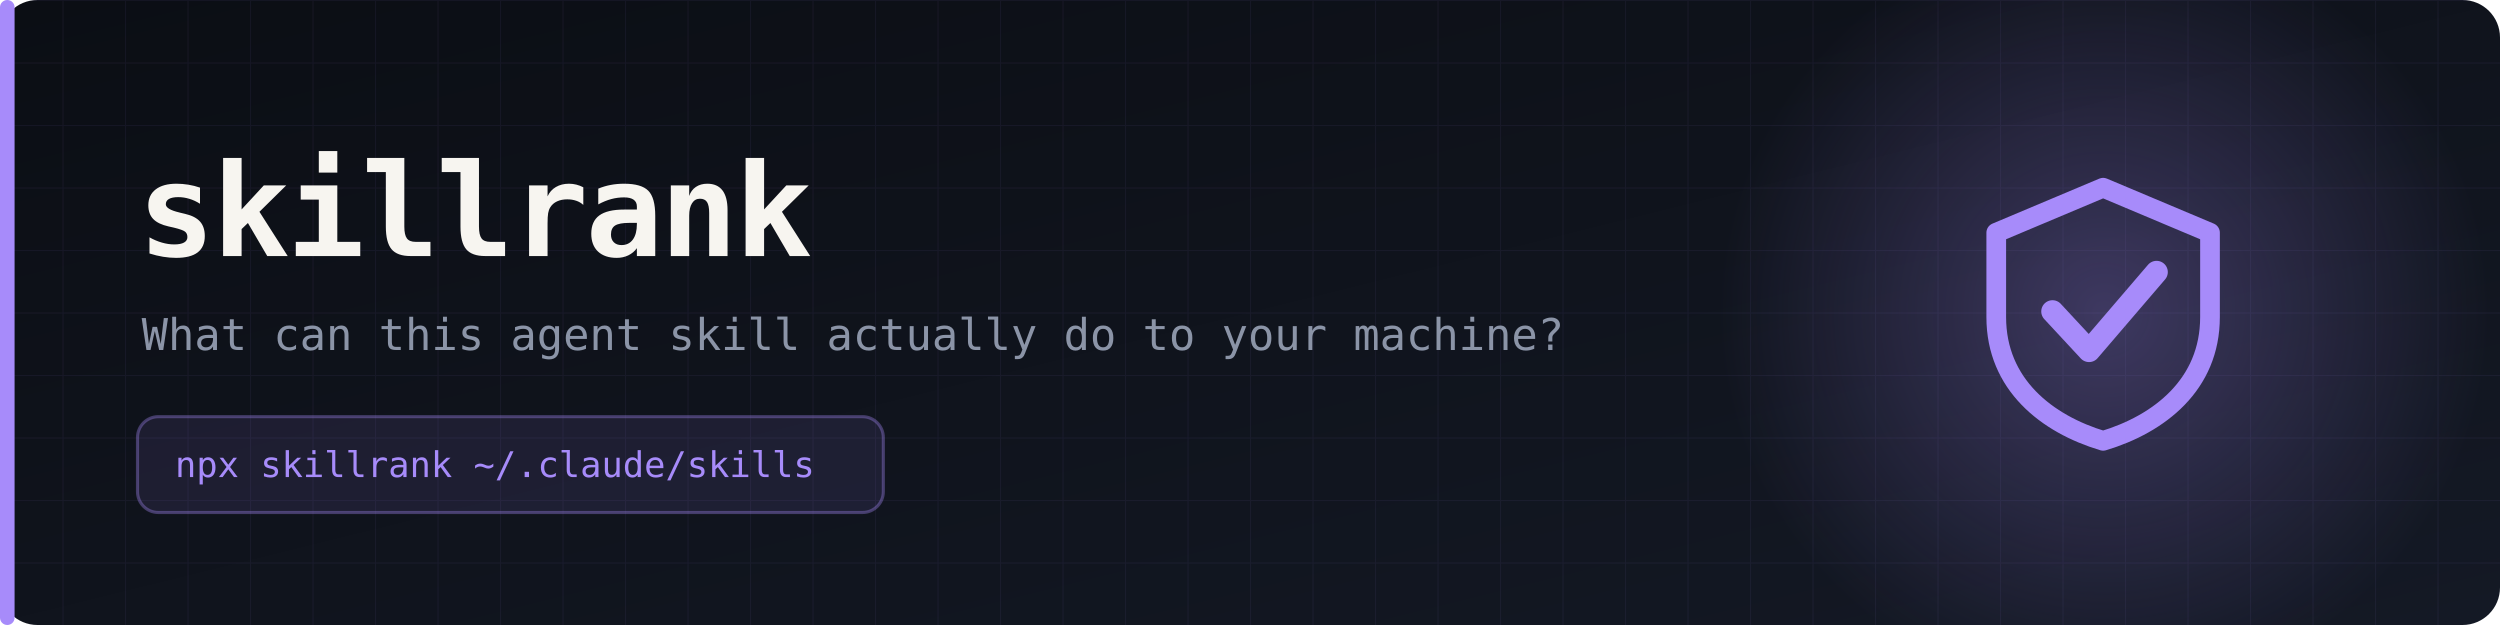
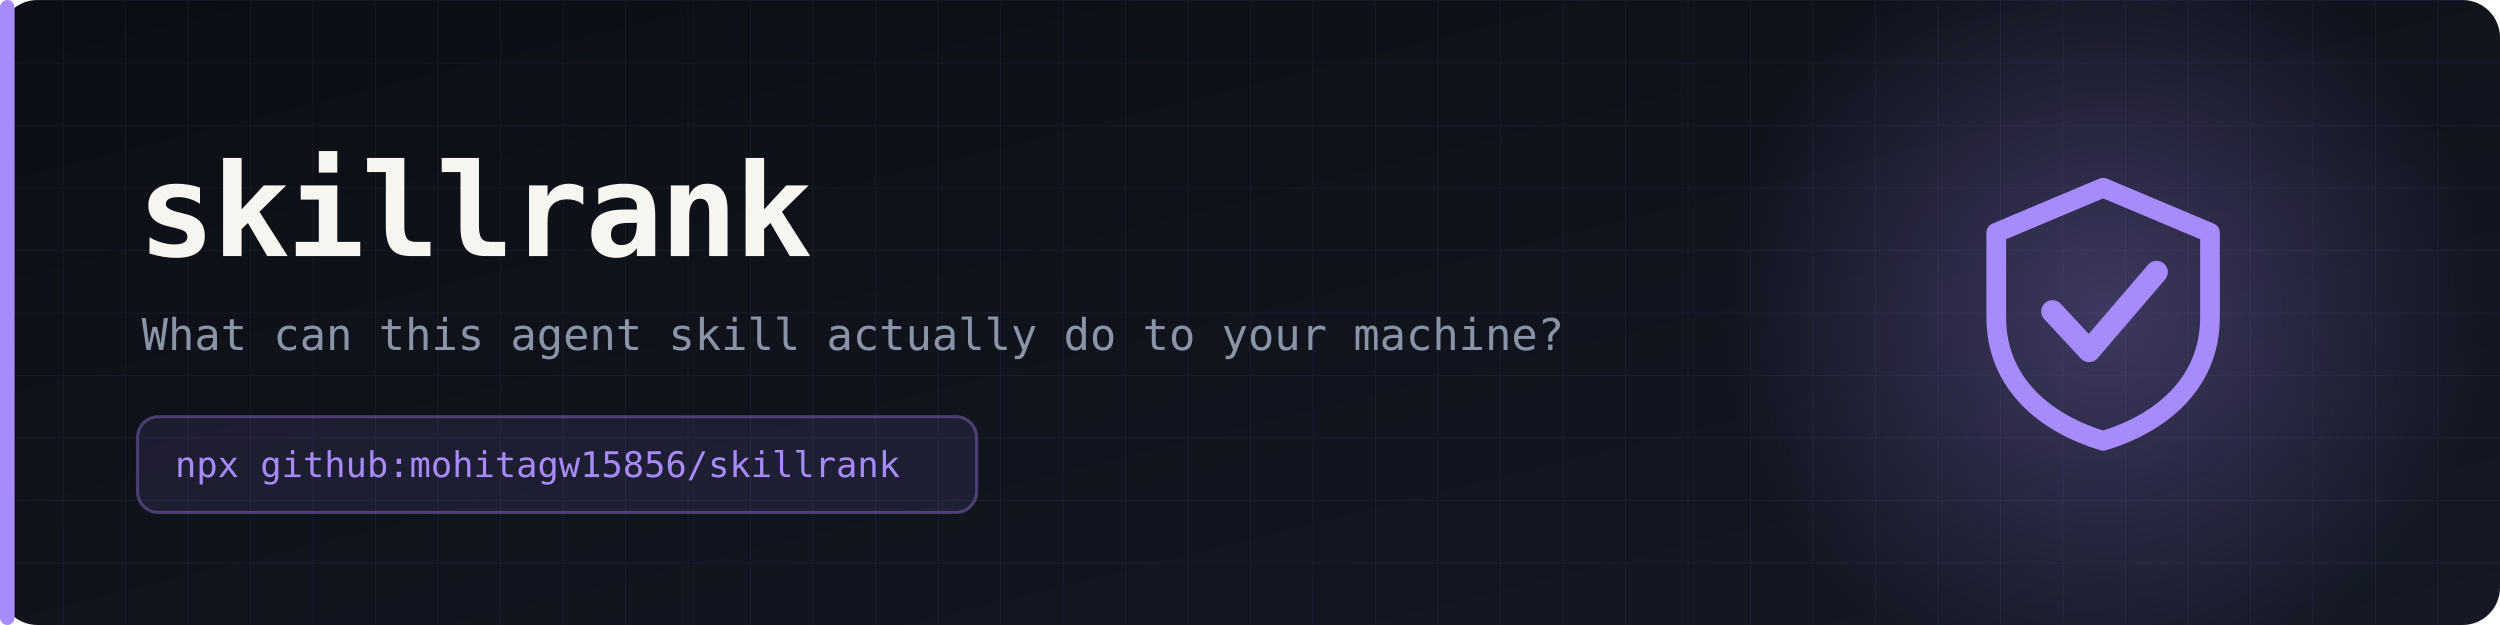
<svg xmlns="http://www.w3.org/2000/svg" viewBox="0 0 1200 300" width="1200" height="300" role="img" aria-label="skillrank — What can this agent skill actually do to your machine?">
  <defs>
    <linearGradient id="bg" x1="0" y1="0" x2="1" y2="1">
      <stop offset="0" stop-color="#0B0E14" />
      <stop offset="1" stop-color="#141925" />
    </linearGradient>
    <radialGradient id="glow" cx="0.5" cy="0.5" r="0.5">
      <stop offset="0" stop-color="#A78BFA" stop-opacity="0.30" />
      <stop offset="1" stop-color="#A78BFA" stop-opacity="0" />
    </radialGradient>
    <pattern id="grid" width="30" height="30" patternUnits="userSpaceOnUse">
      <path d="M30 0 L0 0 0 30" fill="none" stroke="#A78BFA" stroke-opacity="0.06" stroke-width="1" />
    </pattern>
  </defs>
  <rect width="1200" height="300" rx="18" fill="url(#bg)" />
  <rect width="1200" height="300" rx="18" fill="url(#grid)" />
  <circle cx="1010" cy="150" r="185" fill="url(#glow)" />
  <rect x="0" y="0" width="7" height="300" rx="3.5" fill="#A78BFA" />
  <text x="66" y="122.9" font-family="ui-monospace, SFMono-Regular, 'SF Mono', Menlo, Consolas, monospace" font-size="62" font-weight="700" fill="#F7F5F0" letter-spacing="-1.5">skillrank</text>
  <text x="68" y="168" font-family="ui-monospace, SFMono-Regular, 'SF Mono', Menlo, Consolas, monospace" font-size="21" fill="#8B94A7">What can this agent skill actually do to your machine?</text>
-   <rect x="66" y="200" width="358" height="46" rx="10" fill="#A78BFA" fill-opacity="0.10" stroke="#A78BFA" stroke-opacity="0.35" stroke-width="1.5" />
-   <text x="84" y="229" font-family="ui-monospace, SFMono-Regular, 'SF Mono', Menlo, Consolas, monospace" font-size="17" fill="#A78BFA">npx skillrank ~/.claude/skills</text>
+   <rect x="66" y="200" width="402.8" height="46" rx="10" fill="#A78BFA" fill-opacity="0.10" stroke="#A78BFA" stroke-opacity="0.35" stroke-width="1.5" />
+   <text x="84" y="229" font-family="ui-monospace, SFMono-Regular, 'SF Mono', Menlo, Consolas, monospace" font-size="17" fill="#A78BFA">npx github:mohitagw15856/skillrank</text>
  <g transform="translate(942, 82) scale(1.35)">
    <path d="M50 6 L88 22 L88 52 C88 76 70 90 50 96 C30 90 12 76 12 52 L12 22 Z" fill="none" stroke="#A78BFA" stroke-width="7" stroke-linejoin="round" />
    <path d="M32 50 L45 64 L69 36" fill="none" stroke="#A78BFA" stroke-width="8" stroke-linecap="round" stroke-linejoin="round" />
  </g>
</svg>
